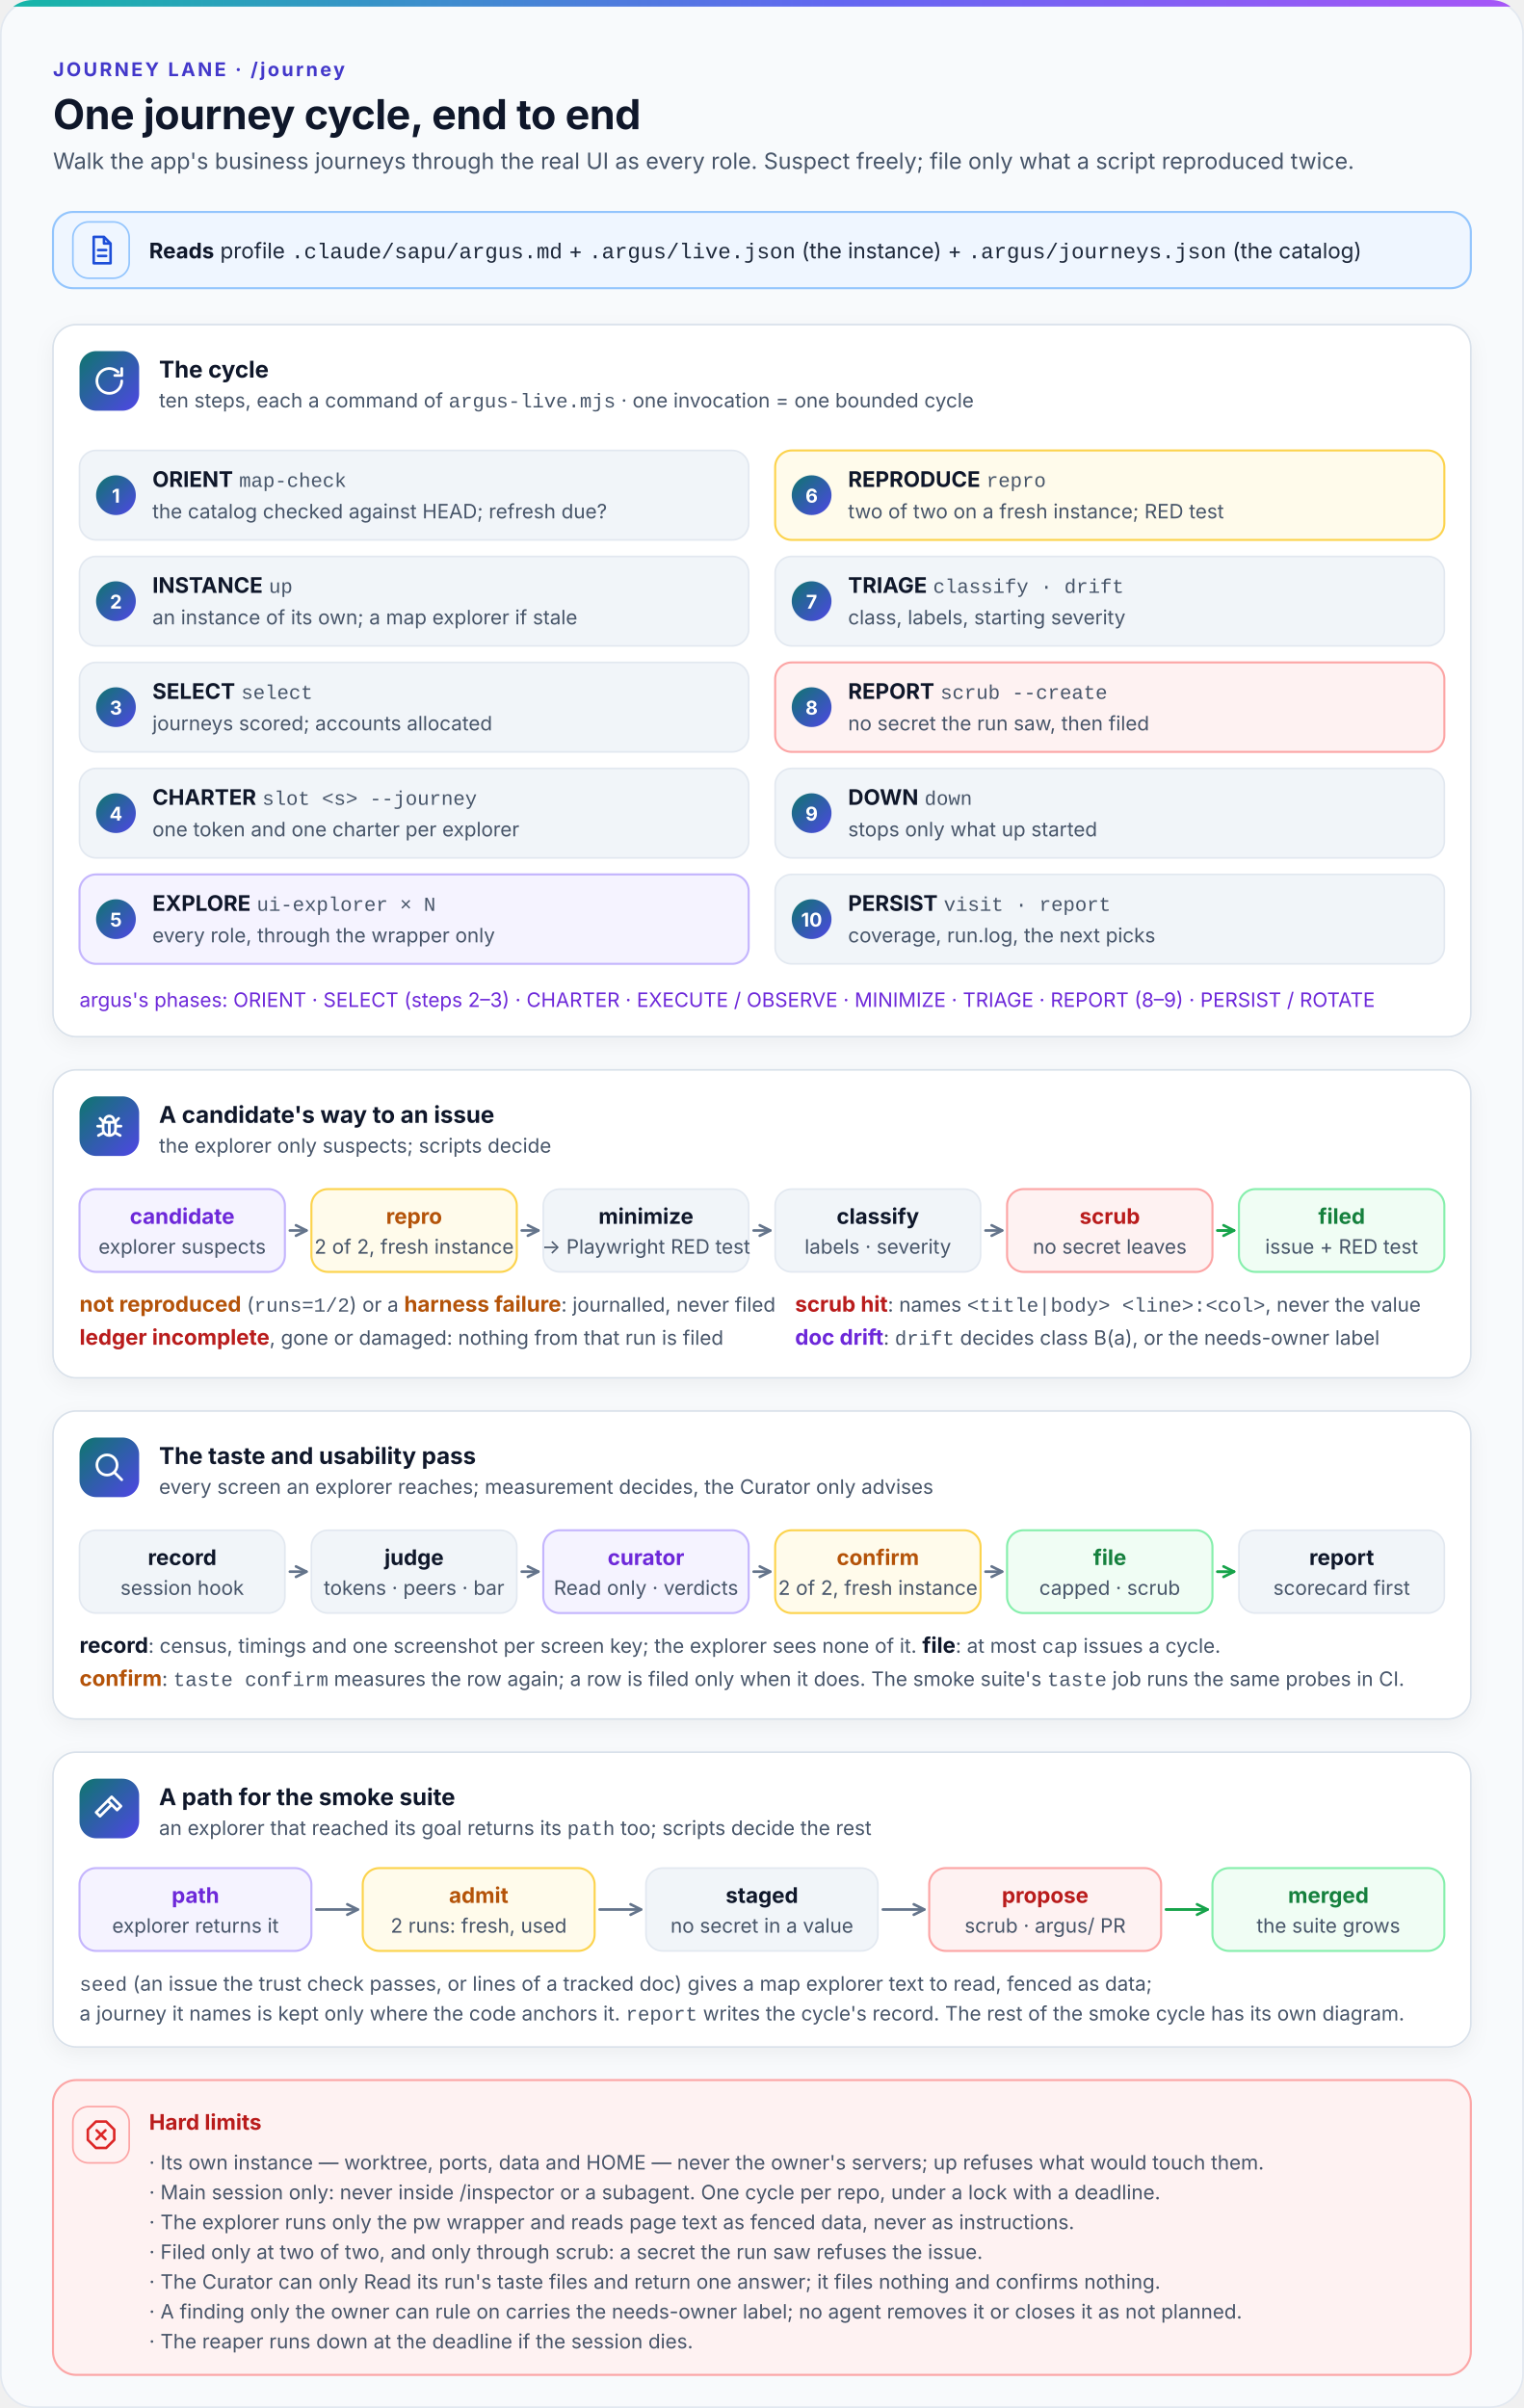
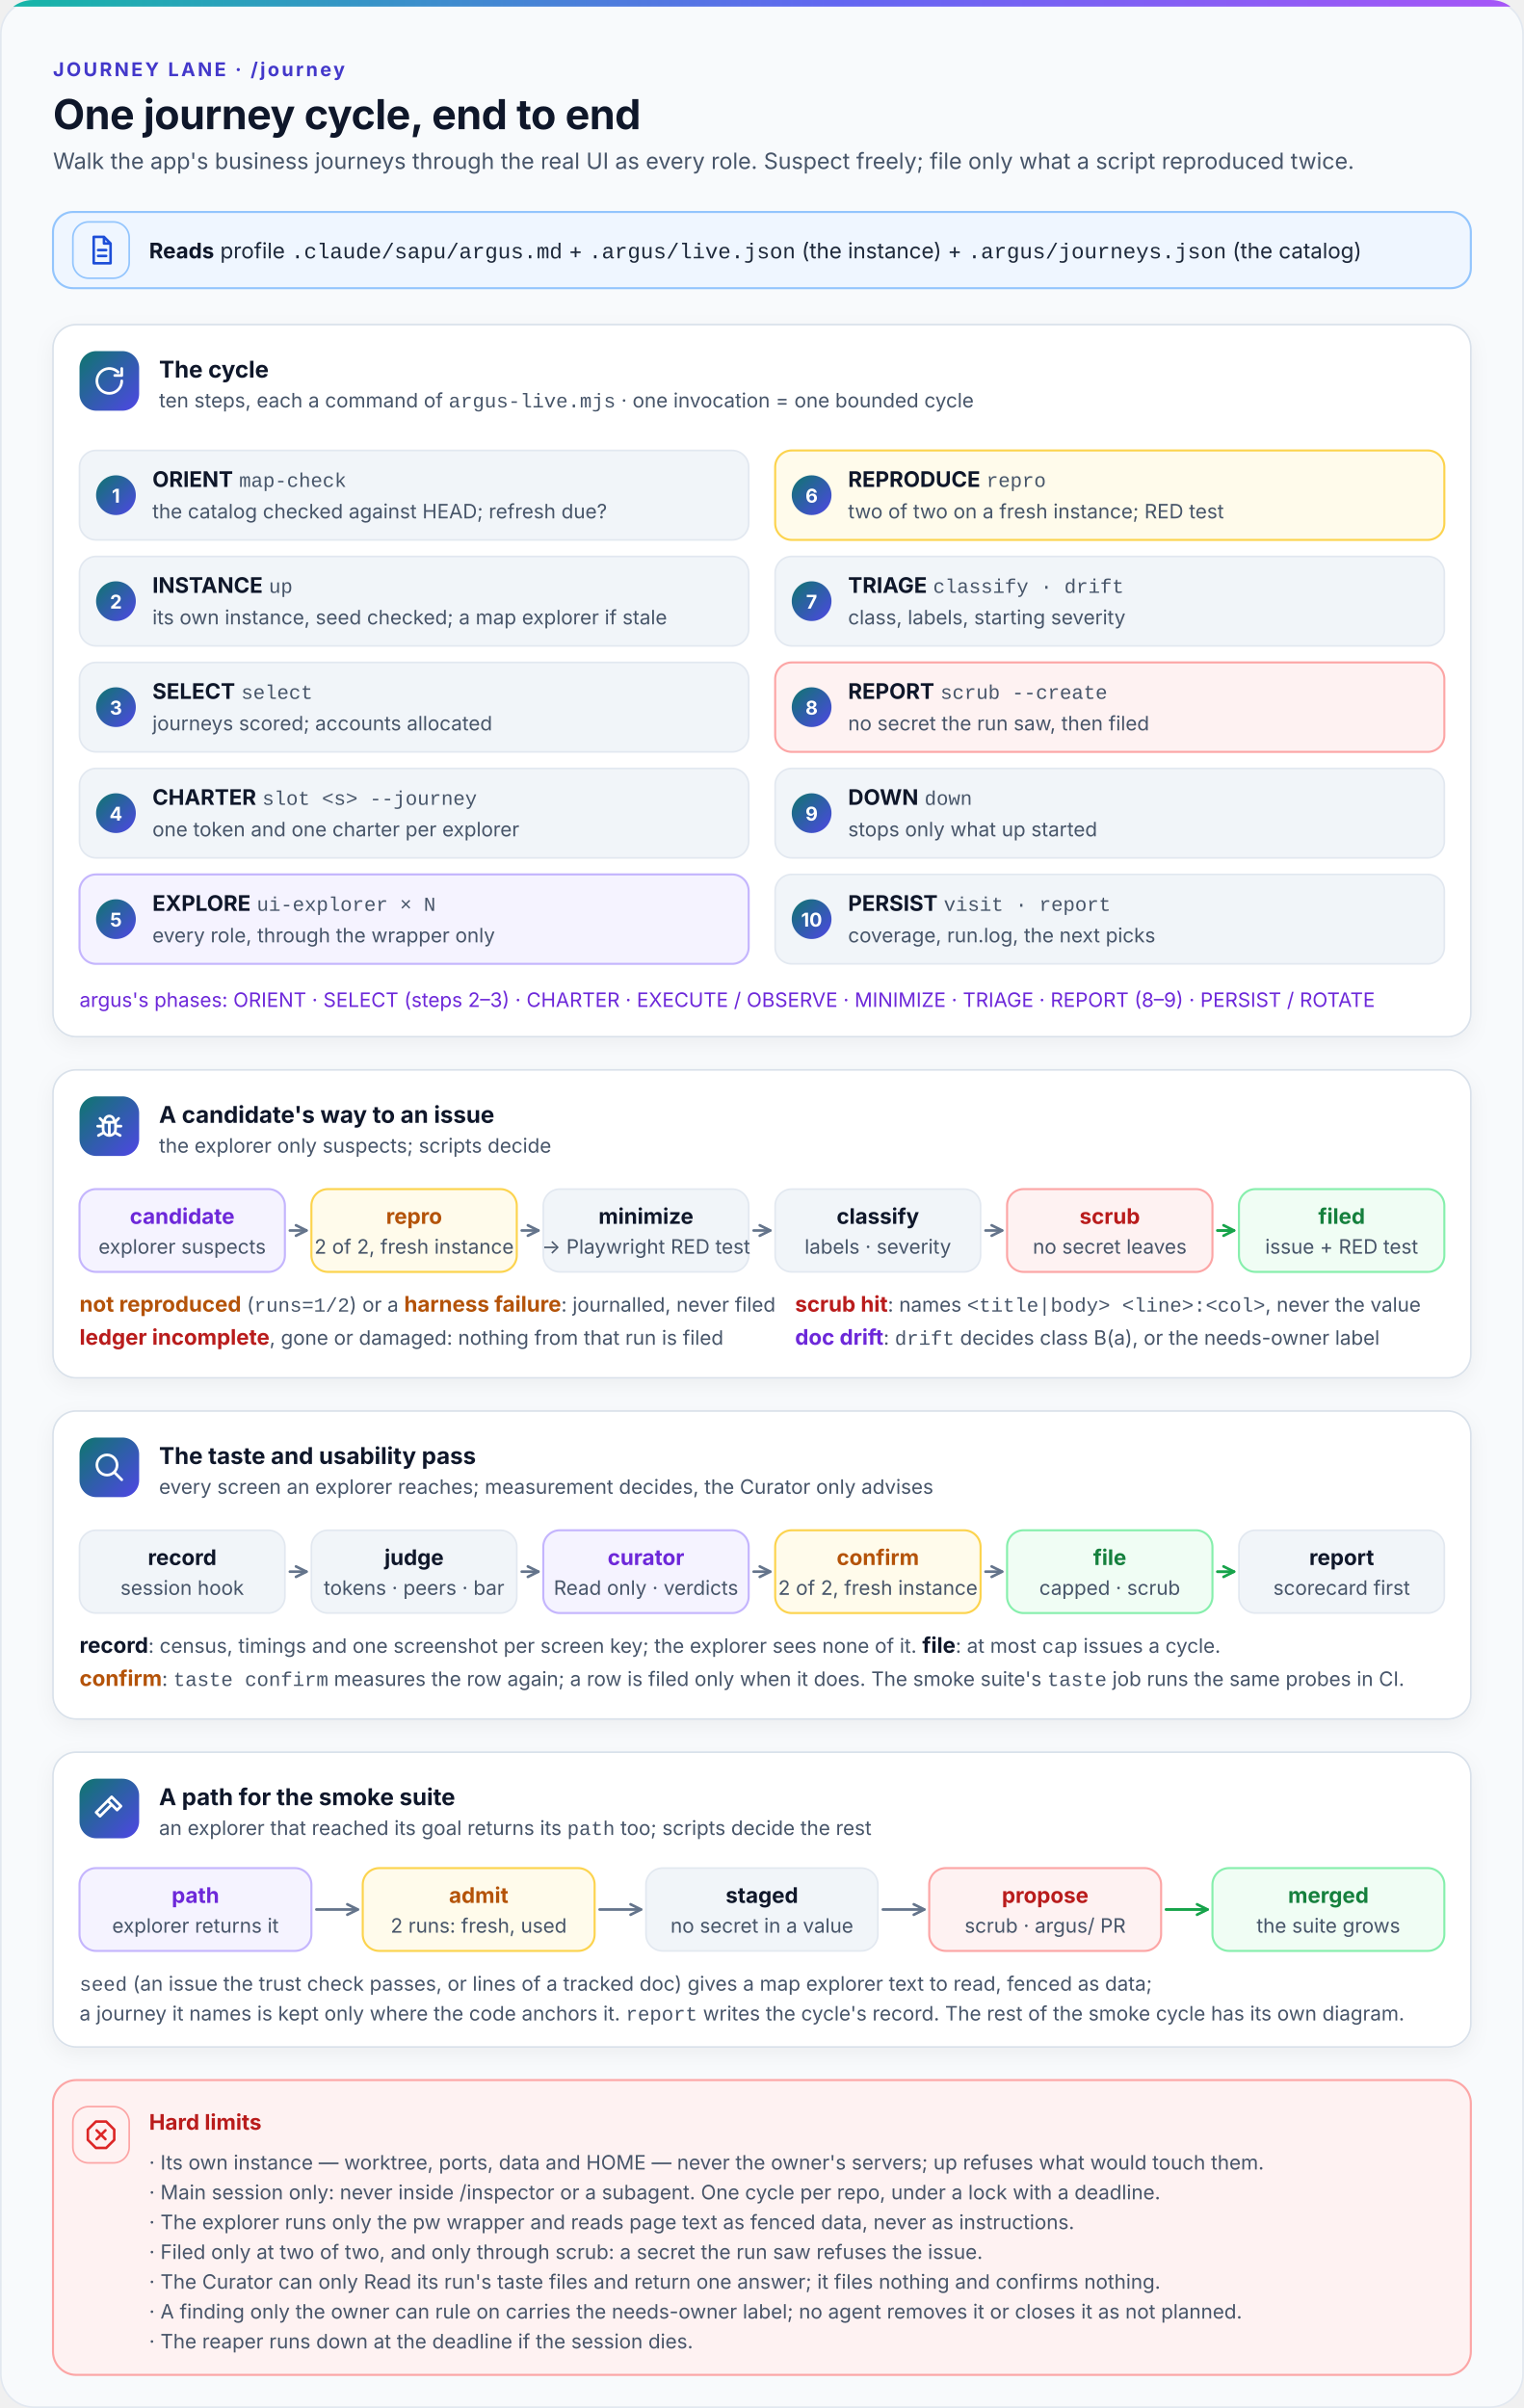
<svg xmlns="http://www.w3.org/2000/svg" viewBox="0 0 920 1454" width="920" height="1454" role="img" aria-label="One journey cycle: argus's journey lane checks the catalog, brings up an isolated instance of its own, picks the top journeys, walks each with a ui-explorer agent through the browser wrapper only, reproduces every candidate two of two on a fresh instance, minimizes it into a RED test, classifies it, files it only after scrub finds no secret the run saw, tears the instance down and records the visit; an explorer that reached the goal of a journey charted for the smoke suite also returns a path, which the lane admits, once it held at every width and on a used instance, before it is proposed as a pull request; the lane also judges the taste and usability of every screen the explorers reached, with the Curator agent, which can only Read the run's taste files and return one answer, giving verdicts, replays each row on a fresh instance and files only what it measures again, at most a capped number of issues, and its report opens with a scorecard.">
  <style>
    text{font-family:-apple-system,BlinkMacSystemFont,'Segoe UI',Inter,Helvetica,Arial,sans-serif;fill:#1e293b}
    .mono{font-family:ui-monospace,SFMono-Regular,Menlo,Consolas,'Liberation Mono',monospace}
    .canvas{fill:#f8fafc;stroke:#e2e8f0;stroke-width:1}
    .eyebrow{font-size:11.5px;font-weight:700;letter-spacing:.12em;fill:#4338ca}
    .h1{font-size:25px;font-weight:750;fill:#0f172a;letter-spacing:-.01em}
    .sub{font-size:13.5px;fill:#475569}
    .sec{font-size:15px;font-weight:700;fill:#0f172a}
    .sec2{font-size:12.5px;fill:#475569}
    .ttl{font-size:14px;font-weight:650;fill:#0f172a}
    .t{font-size:13px;fill:#1e293b}
    .tb{font-size:13px;font-weight:650;fill:#0f172a}
    .cap{font-size:12px;fill:#475569}
    .lbl{font-size:11.5px;font-weight:650;letter-spacing:.06em;fill:#475569}
    .chipt{font-size:11.5px;font-weight:600}
    .white{fill:#ffffff}
    .ink{fill:#0f172a} .muted{fill:#475569} .accent{fill:#4338ca} .tealt{fill:#0f766e}
    .card{fill:#ffffff;stroke:#d9e1ea;stroke-width:1}
    .sunken{fill:#f1f5f9;stroke:#e2e8f0;stroke-width:1}
    .chip{fill:#f1f5f9;stroke:#d9e1ea;stroke-width:1}
    .ar{stroke:#64748b;stroke-width:1.6;fill:none;stroke-linecap:round;stroke-linejoin:round}
    .ar-g{stroke:#16a34a;stroke-width:1.7;fill:none;stroke-linecap:round;stroke-linejoin:round}
    .ar-a{stroke:#d97706;stroke-width:1.6;fill:none;stroke-dasharray:5 4;stroke-linecap:round;stroke-linejoin:round}
    .ar-b{stroke:#1d4ed8;stroke-width:1.6;fill:none;stroke-dasharray:6 4;stroke-linecap:round}
    .ar-v{stroke:#7c3aed;stroke-width:1.6;fill:none;stroke-dasharray:6 4;stroke-linecap:round}
    .guard{stroke:#dc2626;stroke-width:1.4;fill:none;stroke-dasharray:2 4;stroke-linecap:round}
    .m-n{stroke:#64748b} .m-g{stroke:#16a34a} .m-a{stroke:#d97706} .m-b{stroke:#1d4ed8} .m-v{stroke:#7c3aed}
    .ico{fill:none;stroke-width:1.75;stroke-linecap:round;stroke-linejoin:round}
    .ico-n{stroke:#475569} .ico-w{stroke:#ffffff}
    .rule{stroke:#d9e1ea;stroke-width:1}
    .c-blue{fill:#1d4ed8} .k-blue{fill:#eff6ff;stroke:#93c5fd;stroke-width:1.25} .s-blue{stroke:#1d4ed8} .f-blue{fill:#1d4ed8} .tile-blue{fill:#eff6ff;stroke:#93c5fd;stroke-width:1}
    .c-green{fill:#15803d} .k-green{fill:#f0fdf4;stroke:#86efac;stroke-width:1.25} .s-green{stroke:#16a34a} .f-green{fill:#16a34a} .tile-green{fill:#f0fdf4;stroke:#86efac;stroke-width:1}
    .c-amber{fill:#b45309} .k-amber{fill:#fffbeb;stroke:#fcd34d;stroke-width:1.25} .s-amber{stroke:#d97706} .f-amber{fill:#d97706} .tile-amber{fill:#fffbeb;stroke:#fcd34d;stroke-width:1}
    .c-red{fill:#b91c1c} .k-red{fill:#fef2f2;stroke:#fca5a5;stroke-width:1.25} .s-red{stroke:#dc2626} .f-red{fill:#dc2626} .tile-red{fill:#fef2f2;stroke:#fca5a5;stroke-width:1}
    .c-violet{fill:#6d28d9} .k-violet{fill:#f5f3ff;stroke:#c4b5fd;stroke-width:1.25} .s-violet{stroke:#7c3aed} .f-violet{fill:#7c3aed} .tile-violet{fill:#f5f3ff;stroke:#c4b5fd;stroke-width:1}
  </style>
  <defs>
    <linearGradient id="brand" x1="0" y1="0" x2="1" y2="1">
      <stop offset="0" stop-color="#0f766e" />
      <stop offset="1" stop-color="#4f46e5" />
    </linearGradient>
    <linearGradient id="brandbar" x1="0" y1="0" x2="1" y2="0">
      <stop offset="0" stop-color="#14b8a6" />
      <stop offset=".55" stop-color="#6366f1" />
      <stop offset="1" stop-color="#a855f7" />
    </linearGradient>
    <filter id="sh" x="-10%" y="-10%" width="120%" height="140%">
      <feDropShadow dx="0" dy="1" stdDeviation="1" flood-color="#0f172a" flood-opacity="0.07" />
      <feDropShadow dx="0" dy="4" stdDeviation="6" flood-color="#0f172a" flood-opacity="0.05" />
    </filter>
    <marker id="mn" viewBox="0 0 10 10" refX="8.5" refY="5" markerWidth="9" markerHeight="9" markerUnits="userSpaceOnUse" orient="auto-start-reverse">
      <path d="M1.5,1.5 L8.5,5 L1.5,8.5" fill="none" stroke-width="1.8" stroke-linecap="round" stroke-linejoin="round" class="m-n" />
    </marker>
    <marker id="mg" viewBox="0 0 10 10" refX="8.5" refY="5" markerWidth="9" markerHeight="9" markerUnits="userSpaceOnUse" orient="auto-start-reverse">
      <path d="M1.5,1.5 L8.5,5 L1.5,8.5" fill="none" stroke-width="1.8" stroke-linecap="round" stroke-linejoin="round" class="m-g" />
    </marker>
    <marker id="ma" viewBox="0 0 10 10" refX="8.5" refY="5" markerWidth="9" markerHeight="9" markerUnits="userSpaceOnUse" orient="auto-start-reverse">
      <path d="M1.5,1.5 L8.5,5 L1.5,8.5" fill="none" stroke-width="1.8" stroke-linecap="round" stroke-linejoin="round" class="m-a" />
    </marker>
    <marker id="mb" viewBox="0 0 10 10" refX="8.5" refY="5" markerWidth="9" markerHeight="9" markerUnits="userSpaceOnUse" orient="auto-start-reverse">
      <path d="M1.5,1.5 L8.5,5 L1.5,8.5" fill="none" stroke-width="1.8" stroke-linecap="round" stroke-linejoin="round" class="m-b" />
    </marker>
    <marker id="mv" viewBox="0 0 10 10" refX="8.5" refY="5" markerWidth="9" markerHeight="9" markerUnits="userSpaceOnUse" orient="auto-start-reverse">
      <path d="M1.5,1.5 L8.5,5 L1.5,8.5" fill="none" stroke-width="1.8" stroke-linecap="round" stroke-linejoin="round" class="m-v" />
    </marker>
  </defs>
  <rect x="0.5" y="0.5" width="919" height="1453" rx="20" class="canvas" />
  <clipPath id="cv">
    <rect x="0" y="0" width="920" height="1454" rx="20" />
  </clipPath>
  <rect x="0" y="0" width="920" height="4" fill="url(#brandbar)" clip-path="url(#cv)" />
  <text x="32" y="46" class="eyebrow">JOURNEY LANE · /journey</text>
  <text x="32" y="78" class="h1">One journey cycle, end to end</text>
  <text x="32" y="102" class="sub">Walk the app's business journeys through the real UI as every role. Suspect freely; file only what a script reproduced twice.</text>
  <rect x="32" y="128" width="856" height="46" rx="12" class="k-blue" />
  <rect x="44" y="134" width="34" height="34" rx="9.562" class="tile-blue" />
  <g transform="translate(50.375,140.375) scale(0.8854167)">
    <path d="M7 3h7l4.5 4.5V21H7z M14 3v4.5h4.5 M10 12h5.5 M10 16h5.5" class="ico s-blue" />
  </g>
  <text x="90" y="156" class="t">
    <tspan class="tb">Reads</tspan>  profile <tspan class="mono">.claude/sapu/argus.md</tspan> + <tspan class="mono">.argus/live.json</tspan> (the instance) + <tspan class="mono">.argus/journeys.json</tspan> (the catalog)</text>
  <rect x="32" y="196" width="856" height="430" rx="14" class="card" filter="url(#sh)" />
  <rect x="48" y="212" width="36" height="36" rx="10.125" fill="url(#brand)" />
  <g transform="translate(54.75,218.75) scale(0.9375)">
    <path d="M20 12a8 8 0 1 1-2.4-5.7 M20 4v4.5h-4.5" class="ico ico-w" />
  </g>
  <text x="96" y="228" class="ttl">The cycle</text>
  <text x="96" y="246" class="cap">ten steps, each a command of <tspan class="mono">argus-live.mjs</tspan> · one invocation = one bounded cycle</text>
  <rect x="48" y="272" width="404" height="54" rx="10" class="sunken" />
  <circle cx="70" cy="299" r="12" fill="url(#brand)" />
  <text x="70" y="303.5" class="white" text-anchor="middle" style="font-size:11.5px;font-weight:700">1</text>
  <text x="92" y="294" class="t">
    <tspan class="tb">ORIENT</tspan>
    <tspan class="mono cap">map-check</tspan>
  </text>
  <text x="92" y="313" class="cap">the catalog checked against HEAD; refresh due?</text>
  <rect x="48" y="336" width="404" height="54" rx="10" class="sunken" />
  <circle cx="70" cy="363" r="12" fill="url(#brand)" />
  <text x="70" y="367.5" class="white" text-anchor="middle" style="font-size:11.5px;font-weight:700">2</text>
  <text x="92" y="358" class="t">
    <tspan class="tb">INSTANCE</tspan>
    <tspan class="mono cap">up</tspan>
  </text>
-   <text x="92" y="377" class="cap">an instance of its own; a map explorer if stale</text>
+   <text x="92" y="377" class="cap">its own instance, seed checked; a map explorer if stale</text>
  <rect x="48" y="400" width="404" height="54" rx="10" class="sunken" />
  <circle cx="70" cy="427" r="12" fill="url(#brand)" />
  <text x="70" y="431.5" class="white" text-anchor="middle" style="font-size:11.5px;font-weight:700">3</text>
  <text x="92" y="422" class="t">
    <tspan class="tb">SELECT</tspan>
    <tspan class="mono cap">select</tspan>
  </text>
  <text x="92" y="441" class="cap">journeys scored; accounts allocated</text>
  <rect x="48" y="464" width="404" height="54" rx="10" class="sunken" />
  <circle cx="70" cy="491" r="12" fill="url(#brand)" />
  <text x="70" y="495.5" class="white" text-anchor="middle" style="font-size:11.5px;font-weight:700">4</text>
  <text x="92" y="486" class="t">
    <tspan class="tb">CHARTER</tspan>
    <tspan class="mono cap">slot &lt;s&gt; --journey</tspan>
  </text>
  <text x="92" y="505" class="cap">one token and one charter per explorer</text>
  <rect x="48" y="528" width="404" height="54" rx="10" class="k-violet" />
  <circle cx="70" cy="555" r="12" fill="url(#brand)" />
  <text x="70" y="559.5" class="white" text-anchor="middle" style="font-size:11.5px;font-weight:700">5</text>
  <text x="92" y="550" class="t">
    <tspan class="tb">EXPLORE</tspan>
    <tspan class="mono cap">ui-explorer × N</tspan>
  </text>
  <text x="92" y="569" class="cap">every role, through the wrapper only</text>
  <rect x="468" y="272" width="404" height="54" rx="10" class="k-amber" />
  <circle cx="490" cy="299" r="12" fill="url(#brand)" />
  <text x="490" y="303.5" class="white" text-anchor="middle" style="font-size:11.5px;font-weight:700">6</text>
  <text x="512" y="294" class="t">
    <tspan class="tb">REPRODUCE</tspan>
    <tspan class="mono cap">repro</tspan>
  </text>
  <text x="512" y="313" class="cap">two of two on a fresh instance; RED test</text>
  <rect x="468" y="336" width="404" height="54" rx="10" class="sunken" />
  <circle cx="490" cy="363" r="12" fill="url(#brand)" />
  <text x="490" y="367.5" class="white" text-anchor="middle" style="font-size:11.5px;font-weight:700">7</text>
  <text x="512" y="358" class="t">
    <tspan class="tb">TRIAGE</tspan>
    <tspan class="mono cap">classify · drift</tspan>
  </text>
  <text x="512" y="377" class="cap">class, labels, starting severity</text>
  <rect x="468" y="400" width="404" height="54" rx="10" class="k-red" />
  <circle cx="490" cy="427" r="12" fill="url(#brand)" />
  <text x="490" y="431.5" class="white" text-anchor="middle" style="font-size:11.5px;font-weight:700">8</text>
  <text x="512" y="422" class="t">
    <tspan class="tb">REPORT</tspan>
    <tspan class="mono cap">scrub --create</tspan>
  </text>
  <text x="512" y="441" class="cap">no secret the run saw, then filed</text>
  <rect x="468" y="464" width="404" height="54" rx="10" class="sunken" />
  <circle cx="490" cy="491" r="12" fill="url(#brand)" />
  <text x="490" y="495.5" class="white" text-anchor="middle" style="font-size:11.5px;font-weight:700">9</text>
  <text x="512" y="486" class="t">
    <tspan class="tb">DOWN</tspan>
    <tspan class="mono cap">down</tspan>
  </text>
  <text x="512" y="505" class="cap">stops only what up started</text>
  <rect x="468" y="528" width="404" height="54" rx="10" class="sunken" />
  <circle cx="490" cy="555" r="12" fill="url(#brand)" />
  <text x="490" y="559.5" class="white" text-anchor="middle" style="font-size:11.5px;font-weight:700">10</text>
  <text x="512" y="550" class="t">
    <tspan class="tb">PERSIST</tspan>
    <tspan class="mono cap">visit · report</tspan>
  </text>
  <text x="512" y="569" class="cap">coverage, run.log, the next picks</text>
  <text x="48" y="608" class="cap c-violet">argus's phases: ORIENT · SELECT (steps 2–3) · CHARTER · EXECUTE / OBSERVE · MINIMIZE · TRIAGE · REPORT (8–9) · PERSIST / ROTATE</text>
  <rect x="32" y="646" width="856" height="186" rx="14" class="card" filter="url(#sh)" />
  <rect x="48" y="662" width="36" height="36" rx="10.125" fill="url(#brand)" />
  <g transform="translate(54.75,668.75) scale(0.9375)">
    <path d="M9 8.5a3 3 0 0 1 6 0 M8 9.5h8v4.5a4 4 0 0 1-8 0z M12 10v8 M8 12H4.5 M19.5 12H16 M8.3 16.2L5 18 M15.7 16.2L19 18 M8.5 9.5L6 7 M15.5 9.5L18 7" class="ico ico-w" />
  </g>
  <text x="96" y="678" class="ttl">A candidate's way to an issue</text>
  <text x="96" y="696" class="cap">the explorer only suspects; scripts decide</text>
  <rect x="48" y="718" width="124" height="50" rx="10" class="k-violet" />
  <text x="110" y="739" class="tb c-violet" text-anchor="middle">candidate</text>
  <text x="110" y="757" class="cap" text-anchor="middle">explorer suspects</text>
  <path d="M175,743 L185,743" class="ar" marker-end="url(#mn)" />
  <rect x="188" y="718" width="124" height="50" rx="10" class="k-amber" />
  <text x="250" y="739" class="tb c-amber" text-anchor="middle">repro</text>
  <text x="250" y="757" class="cap" text-anchor="middle">2 of 2, fresh instance</text>
  <path d="M315,743 L325,743" class="ar" marker-end="url(#mn)" />
  <rect x="328" y="718" width="124" height="50" rx="10" class="sunken" />
  <text x="390" y="739" class="tb" text-anchor="middle">minimize</text>
  <text x="390" y="757" class="cap" text-anchor="middle">→ Playwright RED test</text>
  <path d="M455,743 L465,743" class="ar" marker-end="url(#mn)" />
  <rect x="468" y="718" width="124" height="50" rx="10" class="sunken" />
  <text x="530" y="739" class="tb" text-anchor="middle">classify</text>
  <text x="530" y="757" class="cap" text-anchor="middle">labels · severity</text>
  <path d="M595,743 L605,743" class="ar" marker-end="url(#mn)" />
  <rect x="608" y="718" width="124" height="50" rx="10" class="k-red" />
  <text x="670" y="739" class="tb c-red" text-anchor="middle">scrub</text>
  <text x="670" y="757" class="cap" text-anchor="middle">no secret leaves</text>
  <path d="M735,743 L745,743" class="ar-g" marker-end="url(#mg)" />
  <rect x="748" y="718" width="124" height="50" rx="10" class="k-green" />
  <text x="810" y="739" class="tb c-green" text-anchor="middle">filed</text>
  <text x="810" y="757" class="cap" text-anchor="middle">issue + RED test</text>
  <text x="48" y="792" class="cap">
    <tspan class="tb c-amber">not reproduced</tspan> (<tspan class="mono">runs=1/2</tspan>) or a <tspan class="tb c-amber">harness failure</tspan>: journalled, never filed</text>
  <text x="48" y="812" class="cap">
    <tspan class="tb c-red">ledger incomplete</tspan>, gone or damaged: nothing from that run is filed</text>
  <text x="480" y="792" class="cap">
    <tspan class="tb c-red">scrub hit</tspan>: names <tspan class="mono">&lt;title|body&gt; &lt;line&gt;:&lt;col&gt;</tspan>, never the value</text>
  <text x="480" y="812" class="cap">
    <tspan class="tb c-violet">doc drift</tspan>: <tspan class="mono">drift</tspan> decides class B(a), or the needs-owner label</text>
  <rect x="32" y="852" width="856" height="186" rx="14" class="card" filter="url(#sh)" />
  <rect x="48" y="868" width="36" height="36" rx="10.125" fill="url(#brand)" />
  <g transform="translate(54.75,874.75) scale(0.9375)">
    <path d="M10.5 4a6.5 6.5 0 1 0 0.01 0 M15.5 15.5L20 20" class="ico ico-w" />
  </g>
  <text x="96" y="884" class="ttl">The taste and usability pass</text>
  <text x="96" y="902" class="cap">every screen an explorer reaches; measurement decides, the Curator only advises</text>
  <rect x="48" y="924" width="124" height="50" rx="10" class="sunken" />
  <text x="110" y="945" class="tb" text-anchor="middle">record</text>
  <text x="110" y="963" class="cap" text-anchor="middle">session hook</text>
  <path d="M175,949 L185,949" class="ar" marker-end="url(#mn)" />
  <rect x="188" y="924" width="124" height="50" rx="10" class="sunken" />
  <text x="250" y="945" class="tb" text-anchor="middle">judge</text>
  <text x="250" y="963" class="cap" text-anchor="middle">tokens · peers · bar</text>
  <path d="M315,949 L325,949" class="ar" marker-end="url(#mn)" />
  <rect x="328" y="924" width="124" height="50" rx="10" class="k-violet" />
  <text x="390" y="945" class="tb c-violet" text-anchor="middle">curator</text>
  <text x="390" y="963" class="cap" text-anchor="middle">Read only · verdicts</text>
  <path d="M455,949 L465,949" class="ar" marker-end="url(#mn)" />
  <rect x="468" y="924" width="124" height="50" rx="10" class="k-amber" />
  <text x="530" y="945" class="tb c-amber" text-anchor="middle">confirm</text>
  <text x="530" y="963" class="cap" text-anchor="middle">2 of 2, fresh instance</text>
  <path d="M595,949 L605,949" class="ar" marker-end="url(#mn)" />
  <rect x="608" y="924" width="124" height="50" rx="10" class="k-green" />
  <text x="670" y="945" class="tb c-green" text-anchor="middle">file</text>
  <text x="670" y="963" class="cap" text-anchor="middle">capped · scrub</text>
  <path d="M735,949 L745,949" class="ar-g" marker-end="url(#mg)" />
  <rect x="748" y="924" width="124" height="50" rx="10" class="sunken" />
  <text x="810" y="945" class="tb" text-anchor="middle">report</text>
  <text x="810" y="963" class="cap" text-anchor="middle">scorecard first</text>
  <text x="48" y="998" class="cap">
    <tspan class="tb">record</tspan>: census, timings and one screenshot per screen key; the explorer sees none of it. <tspan class="tb">file</tspan>: at most <tspan class="mono">cap</tspan> issues a cycle.</text>
  <text x="48" y="1018" class="cap">
    <tspan class="tb c-amber">confirm</tspan>: <tspan class="mono">taste confirm</tspan> measures the row again; a row is filed only when it does. The smoke suite's <tspan class="mono">taste</tspan> job runs the same probes in CI.</text>
  <rect x="32" y="1058" width="856" height="178" rx="14" class="card" filter="url(#sh)" />
  <rect x="48" y="1074" width="36" height="36" rx="10.125" fill="url(#brand)" />
  <g transform="translate(54.75,1080.75) scale(0.9375)">
    <path d="M13.5 4.5l6 6-2.5 2.5-6-6z M11 7L3.5 14.5 6 17l7.5-7.5" class="ico ico-w" />
  </g>
  <text x="96" y="1090" class="ttl">A path for the smoke suite</text>
  <text x="96" y="1108" class="cap">an explorer that reached its goal returns its <tspan class="mono">path</tspan> too; scripts decide the rest</text>
  <rect x="48" y="1128" width="140" height="50" rx="10" class="k-violet" />
  <text x="118" y="1149" class="tb c-violet" text-anchor="middle">path</text>
  <text x="118" y="1167" class="cap" text-anchor="middle">explorer returns it</text>
  <path d="M191,1153 L216,1153" class="ar" marker-end="url(#mn)" />
  <rect x="219" y="1128" width="140" height="50" rx="10" class="k-amber" />
  <text x="289" y="1149" class="tb c-amber" text-anchor="middle">admit</text>
  <text x="289" y="1167" class="cap" text-anchor="middle">2 runs: fresh, used</text>
  <path d="M362,1153 L387,1153" class="ar" marker-end="url(#mn)" />
  <rect x="390" y="1128" width="140" height="50" rx="10" class="sunken" />
  <text x="460" y="1149" class="tb" text-anchor="middle">staged</text>
  <text x="460" y="1167" class="cap" text-anchor="middle">no secret in a value</text>
  <path d="M533,1153 L558,1153" class="ar" marker-end="url(#mn)" />
  <rect x="561" y="1128" width="140" height="50" rx="10" class="k-red" />
  <text x="631" y="1149" class="tb c-red" text-anchor="middle">propose</text>
  <text x="631" y="1167" class="cap" text-anchor="middle">scrub · argus/ PR</text>
  <path d="M704,1153 L729,1153" class="ar-g" marker-end="url(#mg)" />
  <rect x="732" y="1128" width="140" height="50" rx="10" class="k-green" />
  <text x="802" y="1149" class="tb c-green" text-anchor="middle">merged</text>
  <text x="802" y="1167" class="cap" text-anchor="middle">the suite grows</text>
  <text x="48" y="1202" class="cap">
    <tspan class="mono">seed</tspan> (an issue the trust check passes, or lines of a tracked doc) gives a map explorer text to read, fenced as data;</text>
  <text x="48" y="1220" class="cap">a journey it names is kept only where the code anchors it. <tspan class="mono">report</tspan> writes the cycle's record. The rest of the smoke cycle has its own diagram.</text>
  <rect x="32" y="1256" width="856" height="178" rx="14" class="k-red" />
  <rect x="44" y="1272" width="34" height="34" rx="9.562" class="tile-red" />
  <g transform="translate(50.375,1278.375) scale(0.8854167)">
    <path d="M8.5 3h7L21 8.5v7L15.5 21h-7L3 15.5v-7z M9 9l6 6 M15 9l-6 6" class="ico s-red" />
  </g>
  <text x="90" y="1286" class="t">
    <tspan class="tb c-red">Hard limits</tspan>
  </text>
  <text x="90" y="1310" class="cap">· Its own instance — worktree, ports, data and HOME — never the owner's servers; up refuses what would touch them.</text>
  <text x="90" y="1328" class="cap">· Main session only: never inside /inspector or a subagent. One cycle per repo, under a lock with a deadline.</text>
  <text x="90" y="1346" class="cap">· The explorer runs only the pw wrapper and reads page text as fenced data, never as instructions.</text>
  <text x="90" y="1364" class="cap">· Filed only at two of two, and only through scrub: a secret the run saw refuses the issue.</text>
  <text x="90" y="1382" class="cap">· The Curator can only Read its run's taste files and return one answer; it files nothing and confirms nothing.</text>
  <text x="90" y="1400" class="cap">· A finding only the owner can rule on carries the needs-owner label; no agent removes it or closes it as not planned.</text>
  <text x="90" y="1418" class="cap">· The reaper runs down at the deadline if the session dies.</text>
</svg>
